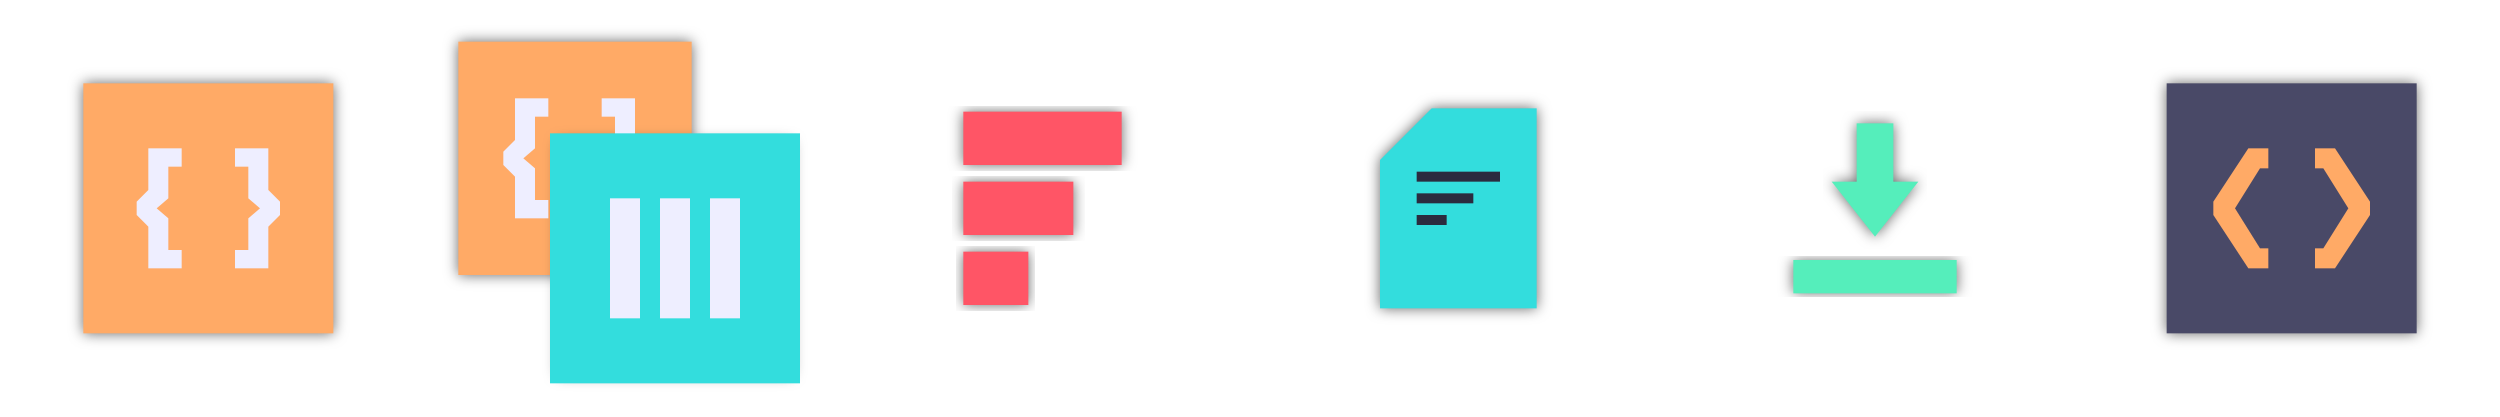
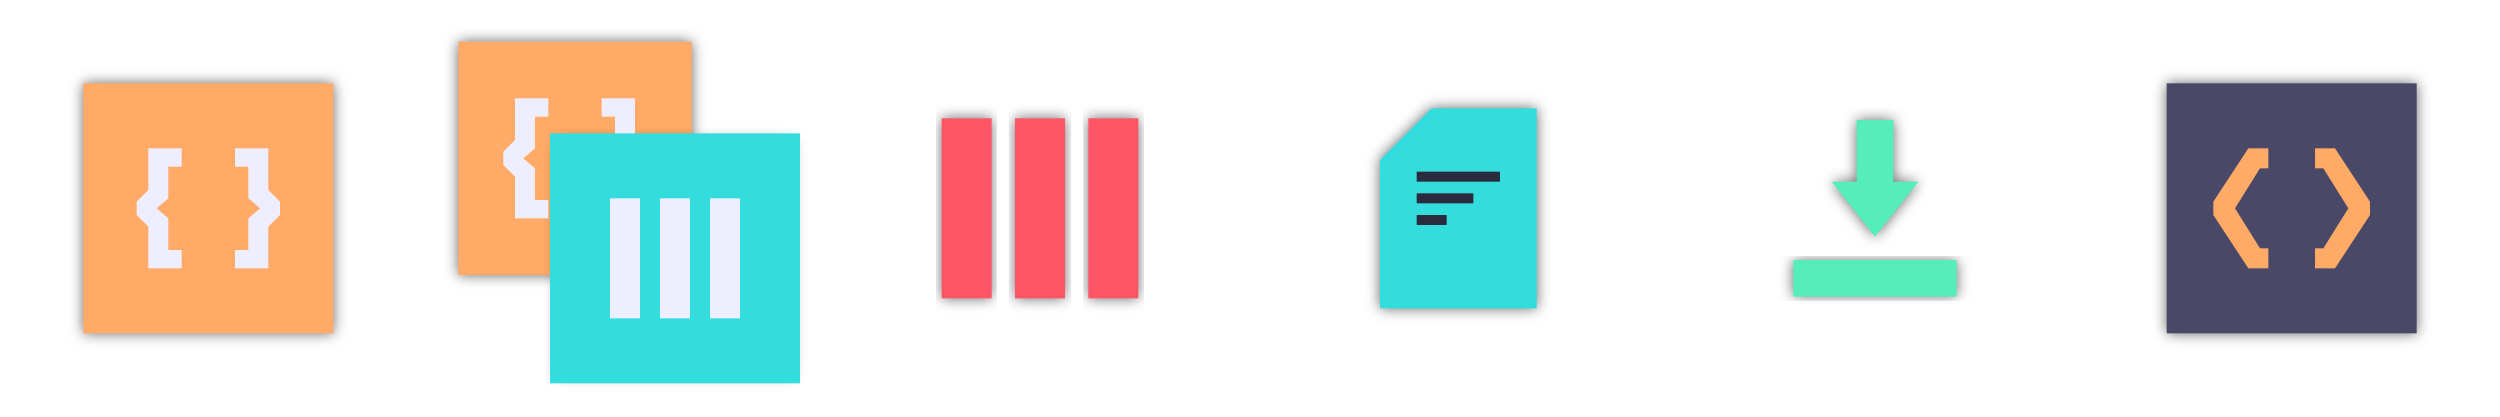
<svg xmlns="http://www.w3.org/2000/svg" viewBox="0 0 1500 250">
  <defs>
    <filter id="blur">
      <feGaussianBlur stdDeviation="4" />
    </filter>
    <style>
    .sdw {opacity: 0.6; filter:url(#blur); mix-blend-mode: multiply; isolation: isolate}
    .cls-2 {fill: #F56}
    .cls-3 {fill: #EEF}
    .cls-4 {fill: #3DD}
    .cls-5 {fill: none; stroke: #2B2B3F; stroke-width: 6px}
    .cls-6 {fill: #5EB}
    .cls-7 {fill: #FA6}
    .cls-8 {fill: #494967}
</style>
  </defs>
  <g id="code">
    <rect class="sdw" x="50" y="50" width="150" height="150" />
    <rect class="cls-7" x="50" y="50" width="150" height="150" />
    <polygon class="cls-3" points="82 129 89 136 89 161 109 161 109 150 101 150 101 131 94 125 101 119 101 100 109 100 109 89 89 89 89 114 82 121 82 129" />
    <polygon class="cls-3" points="168 129 161 136 161 161 141 161 141 150 149 150 149 131 156 125 149 119 149 100 141 100 141 89 161 89 161 114 168 121 168 129" />
  </g>
  <g id="bundle">
    <rect class="sdw" x="275" y="25" width="140" height="140" />
    <rect class="cls-7" x="275" y="25" width="140" height="140" />
    <rect class="sdw" x="335" y="85" width="140" height="140" />
    <polygon class="cls-3" points="302 99 309 106 309 131 329 131 329 120 321 120 321 101 314 95 321 89 321 70 329 70 329 59 309 59 309 84 302 91 302 99" />
    <polygon class="cls-3" points="388 99 381 106 381 131 361 131 361 120 369 120 369 101 376 95 369 89 369 70 361 70 361 59 381 59 381 84 388 91 388 99" />
    <rect class="cls-4" x="335" y="85" width="140" height="140" />
    <rect class="cls-4" x="330" y="80" width="150" height="150" />
    <rect class="cls-3" x="366" y="119" width="18" height="72" />
    <rect class="cls-3" x="396" y="119" width="18" height="72" />
    <rect class="cls-3" x="426" y="119" width="18" height="72" />
  </g>
  <g id="grid">
-     <rect class="sdw" x="578" y="151" width="39" height="32" />
-     <rect class="sdw" x="578" y="109" width="66" height="32" />
-     <rect class="sdw" x="578" y="67" width="95" height="32" />
-     <rect class="cls-2" x="578" y="151" width="39" height="32" />
-     <rect class="cls-2" x="578" y="109" width="66" height="32" />
-     <rect class="cls-2" x="578" y="67" width="95" height="32" />
+     <rect class="sdw" x="653" y="71" width="30" height="108" />
+     <rect class="sdw" x="609" y="71" width="30" height="108" />
+     <rect class="sdw" x="565" y="71" width="30" height="108" />
+     <rect class="cls-2" x="653" y="71" width="30" height="108" />
+     <rect class="cls-2" x="609" y="71" width="30" height="108" />
+     <rect class="cls-2" x="565" y="71" width="30" height="108" />
  </g>
  <g id="doc">
    <polygon class="sdw" points="828 96 828 185 922 185 922 65 859 65 828 96" />
    <polygon class="cls-4" points="828 96 828 185 922 185 922 65 859 65 828 96" />
    <line class="cls-5" x1="850" y1="106" x2="900" y2="106" />
    <line class="cls-5" x1="850" y1="119" x2="884" y2="119" />
    <line class="cls-5" x1="850" y1="132" x2="868" y2="132" />
  </g>
  <g id="download">
-     <polygon class="sdw" points="1136 109 1136 74 1114 74 1114 109 1099 109 1125 142 1151 109 1136 109" />
-     <rect class="sdw" x="1076" y="156" width="98" height="20" />
-     <polygon class="cls-6" points="1136 109 1136 74 1114 74 1114 109 1099 109 1125 142 1151 109 1136 109" />
-     <rect class="cls-6" x="1076" y="156" width="98" height="20" />
+     <polygon class="sdw" points="1136 109 1136 72 1114 72 1114 109 1099 109 1125 142 1151 109 1136 109" />
+     <rect class="sdw" x="1076" y="156" width="98" height="22" />
+     <polygon class="cls-6" points="1136 109 1136 72 1114 72 1114 109 1099 109 1125 142 1151 109 1136 109" />
+     <rect class="cls-6" x="1076" y="156" width="98" height="22" />
  </g>
  <g id="host">
    <rect class="sdw" x="1300" y="50" width="150" height="150" />
    <rect class="cls-8" x="1300" y="50" width="150" height="150" />
    <polygon class="cls-7" points="1328 121 1349 89 1361 89 1361 101 1356 101 1341 125 1356 149 1361 149 1361 161 1349 161 1328 129 1328 121" />
    <polygon class="cls-7" points="1422 121 1401 89 1389 89 1389 101 1394 101 1409 125 1394 149 1389 149 1389 161 1401 161 1422 129 1422 121" />
  </g>
</svg>
